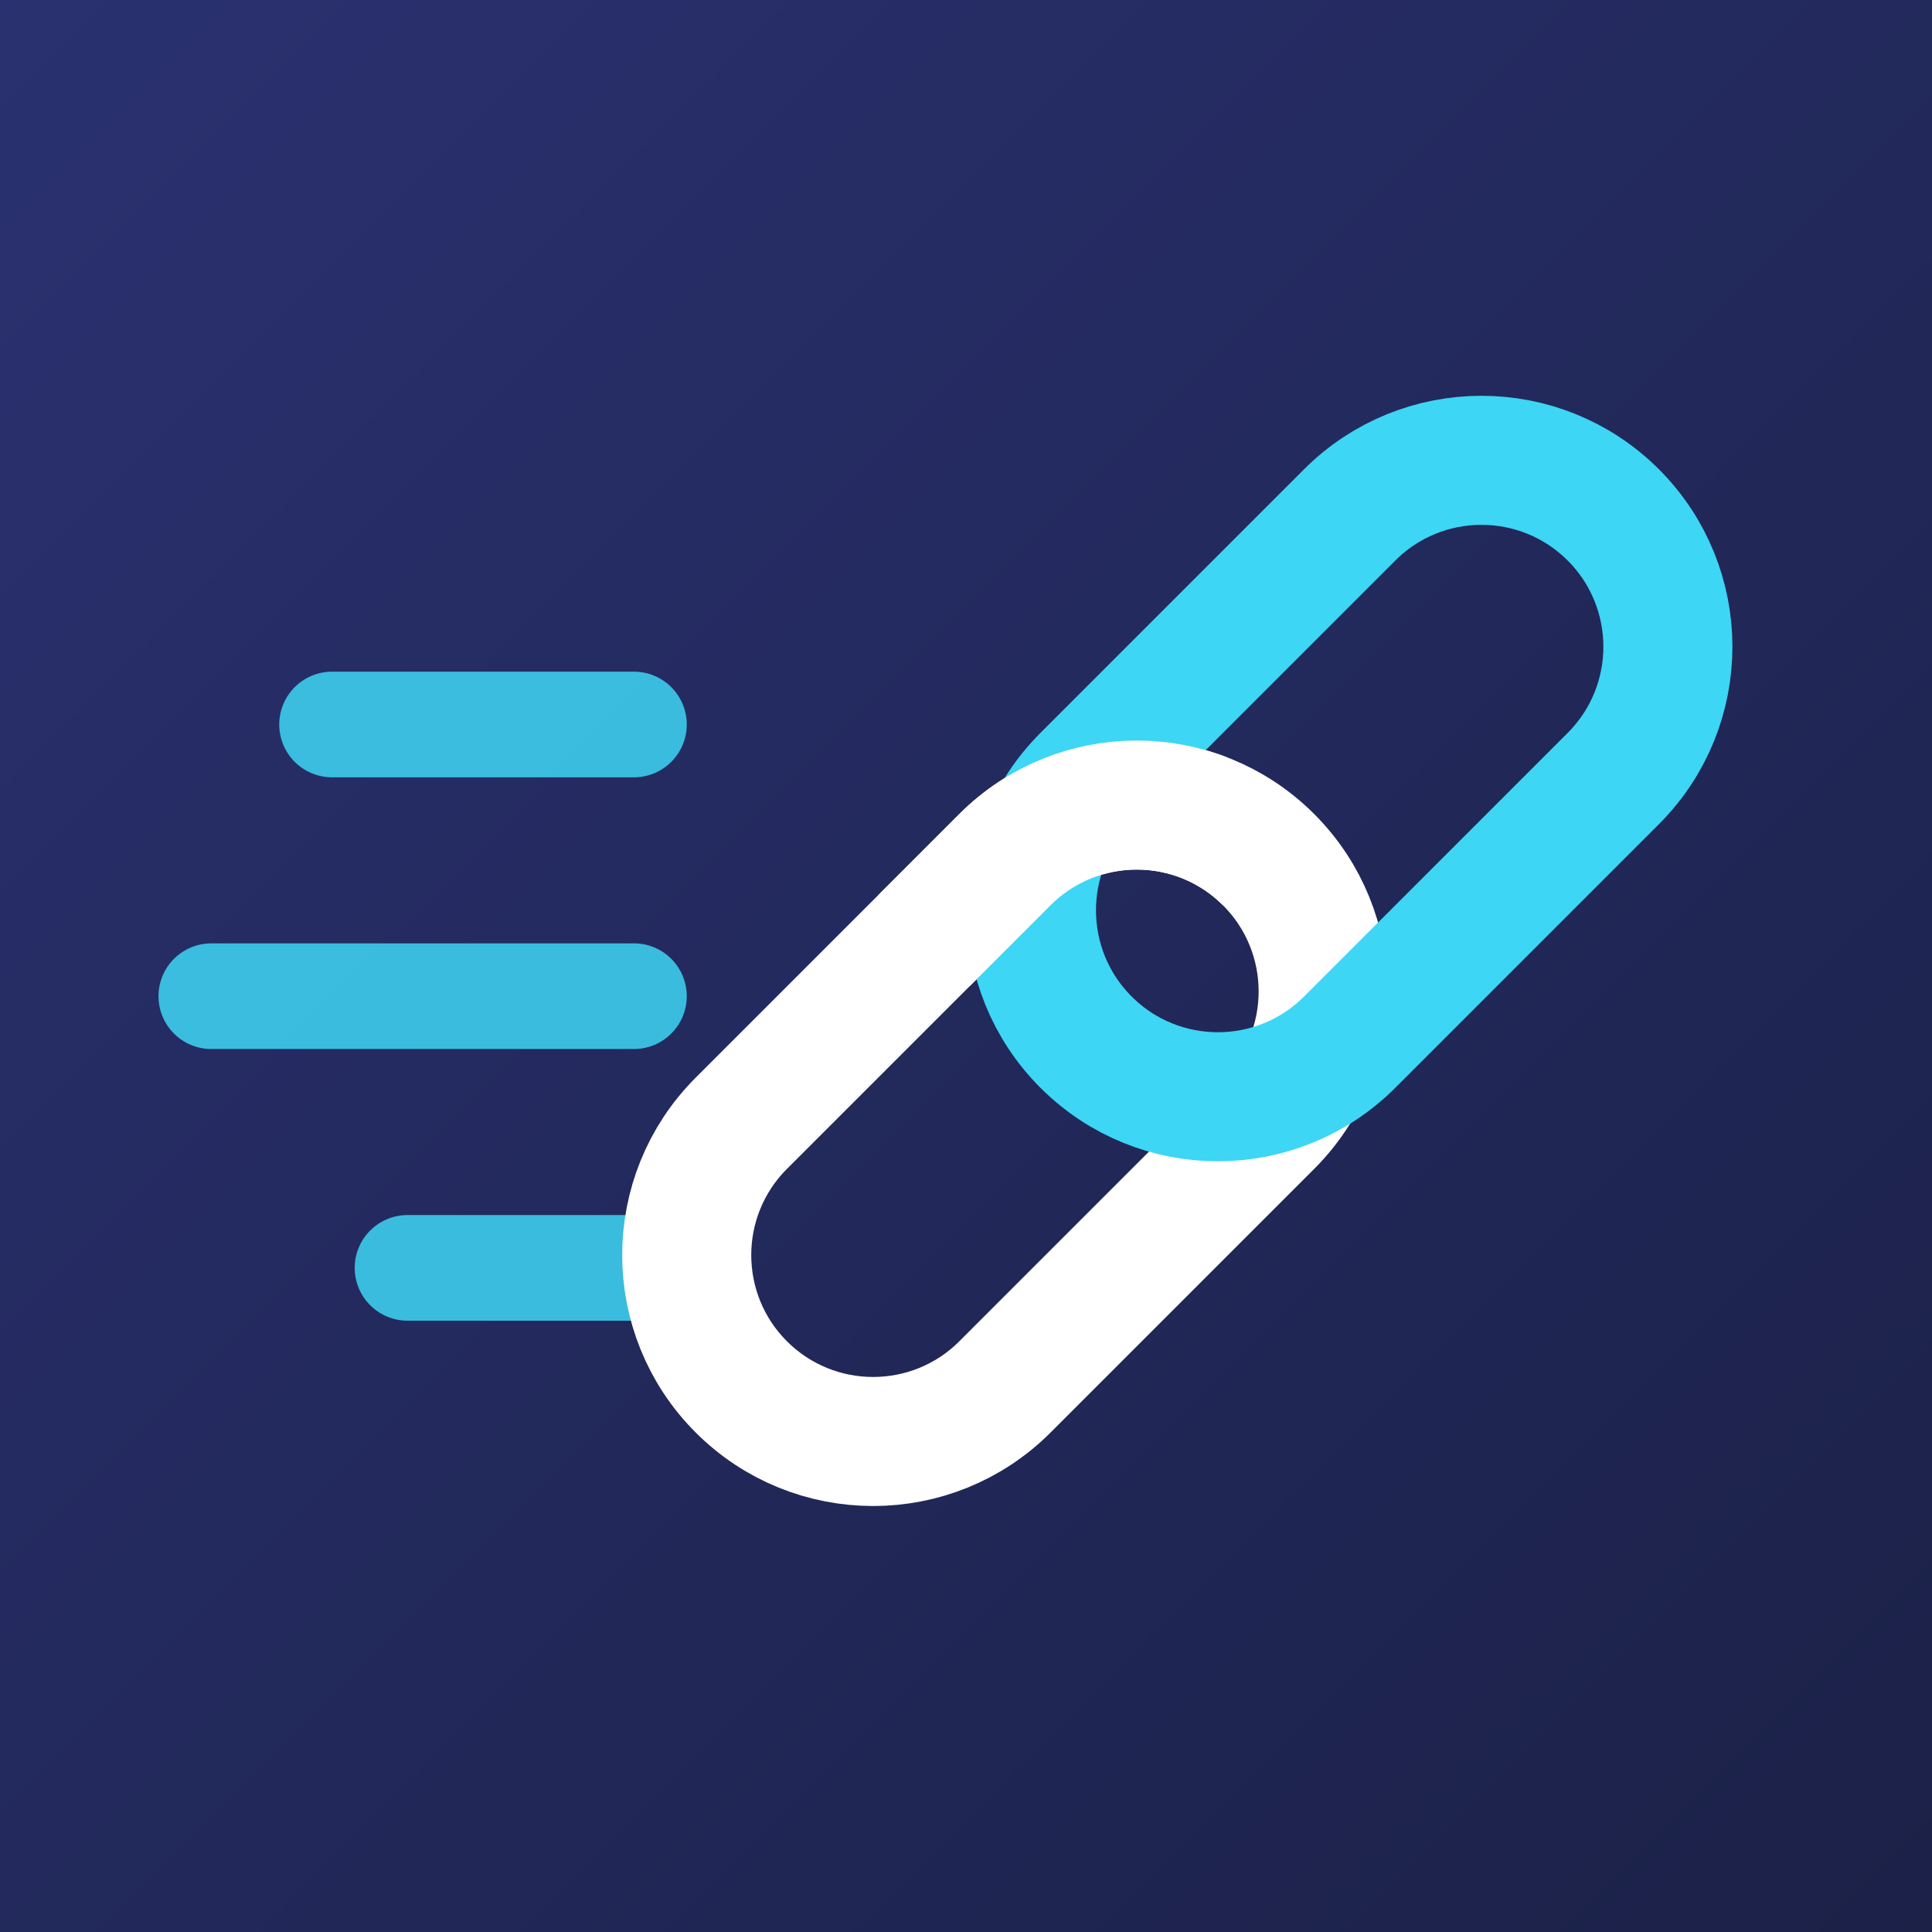
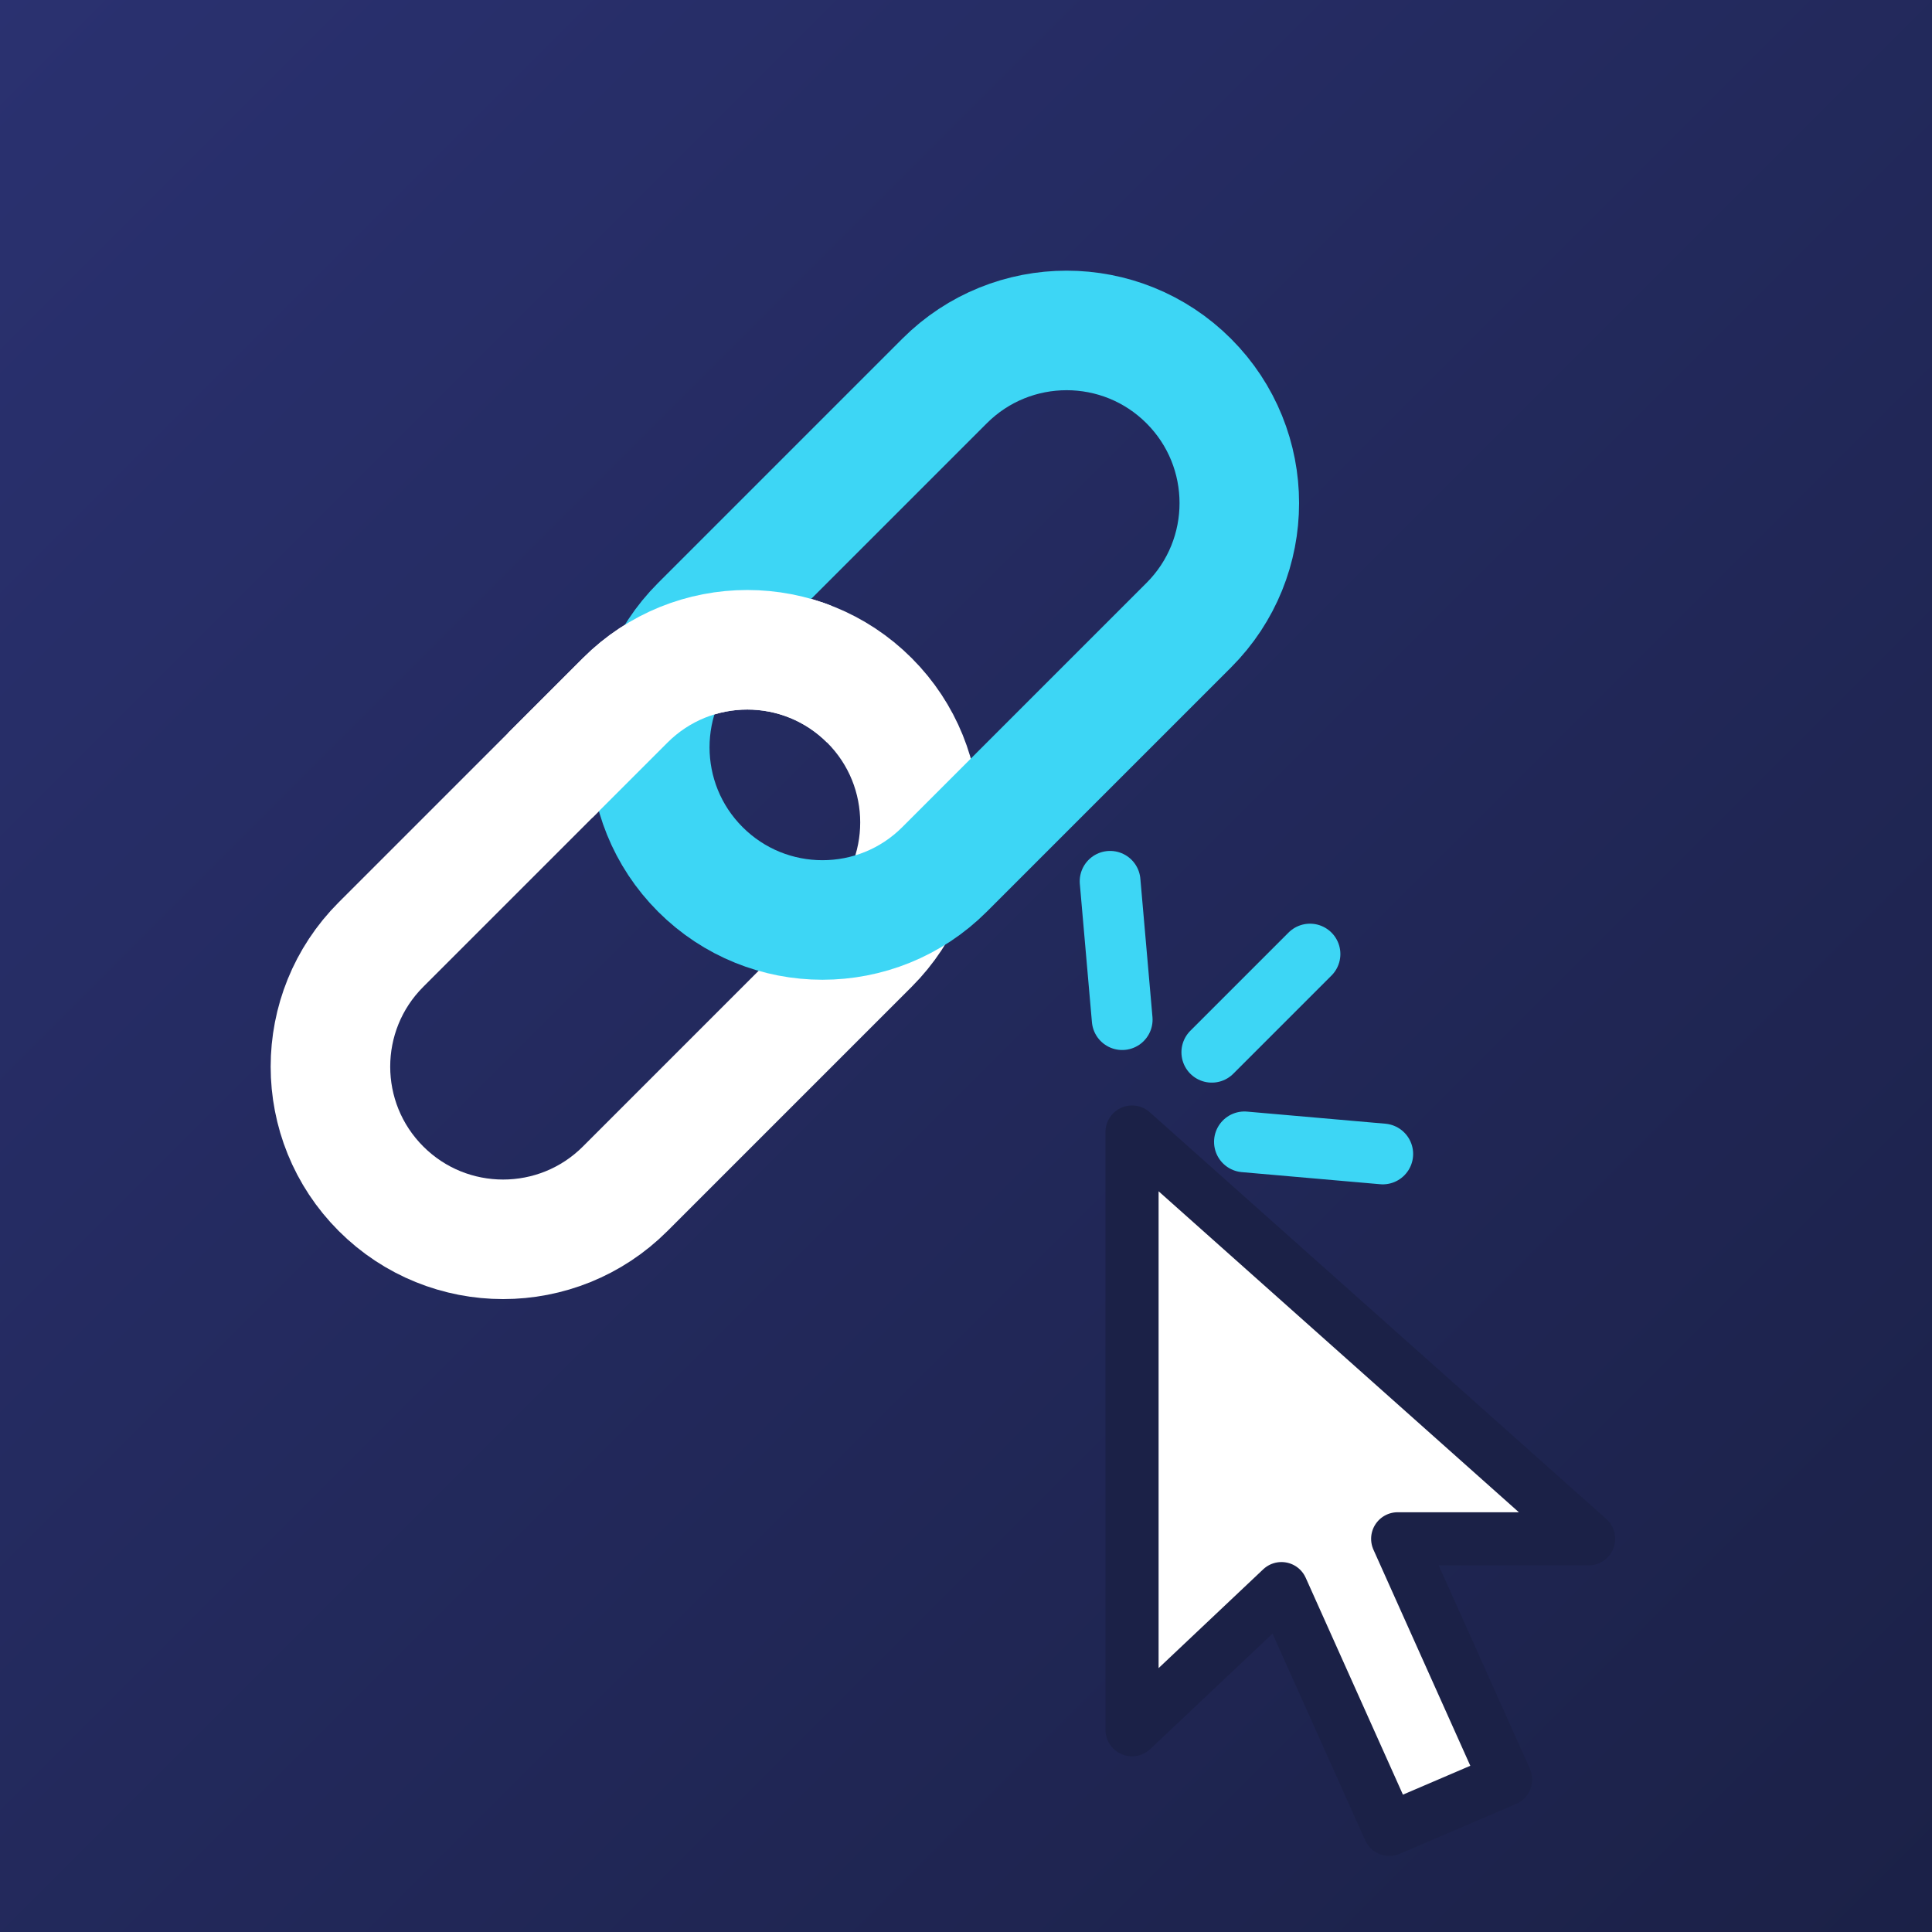
<svg xmlns="http://www.w3.org/2000/svg" width="256" height="256" viewBox="0 0 256 256">
  <defs>
    <linearGradient id="bg" x1="0" y1="0" x2="1" y2="1">
      <stop offset="0" stop-color="#2A3170" />
      <stop offset="1" stop-color="#1B2147" />
    </linearGradient>
  </defs>
  <rect width="256" height="256" fill="url(#bg)" />
-   <line x1="44" y1="96" x2="84" y2="96" stroke="#3DD6F5" stroke-width="14" stroke-linecap="round" opacity="0.85" />
-   <line x1="28" y1="132" x2="84" y2="132" stroke="#3DD6F5" stroke-width="14" stroke-linecap="round" opacity="0.85" />
-   <line x1="54" y1="168" x2="84" y2="168" stroke="#3DD6F5" stroke-width="14" stroke-linecap="round" opacity="0.85" />
-   <g transform="translate(156 126) rotate(-45)" fill="none" stroke-width="17.1">
+   <g transform="translate(104 104) rotate(-45)" fill="none" stroke-width="15.84">
    <clipPath id="cross0">
-       <rect x="-22.8" y="-49.4" width="45.6" height="49.4" />
+       <rect x="-21.12" y="-45.76" width="42.24" height="45.76" />
    </clipPath>
-     <rect x="-81.7" y="-24.7" width="98.8" height="49.4" rx="24.7" stroke="#FFFFFF" />
-     <rect x="-17.1" y="-24.7" width="98.8" height="49.4" rx="24.7" stroke="#3DD6F5" />
+     <rect x="-75.68" y="-22.88" width="91.52" height="45.76" rx="22.88" stroke="#FFFFFF" />
+     <rect x="-15.84" y="-22.88" width="91.52" height="45.76" rx="22.88" stroke="#3DD6F5" />
    <g clip-path="url(#cross0)">
-       <rect x="-81.7" y="-24.7" width="98.8" height="49.4" rx="24.7" stroke="#FFFFFF" />
+       <rect x="-75.68" y="-22.88" width="91.52" height="45.76" rx="22.88" stroke="#FFFFFF" />
    </g>
  </g>
+   <line x1="148.697" y1="135.107" x2="147.093" y2="116.777" stroke="#3DD6F5" stroke-width="8.05" stroke-linecap="round" />
+   <line x1="160.571" y1="139.429" x2="173.582" y2="126.418" stroke="#3DD6F5" stroke-width="8.05" stroke-linecap="round" />
+   <line x1="164.893" y1="151.303" x2="183.223" y2="152.907" stroke="#3DD6F5" stroke-width="8.05" stroke-linecap="round" />
+   <path transform="translate(150 150) scale(2.2)" d="M0 0 L0 36 L9 27.5 L15.5 42 L22.5 39 L16 24.5 L27.5 24.5 Z" fill="#FFFFFF" stroke="#1B2147" stroke-width="3.2" stroke-linejoin="round" />
</svg>
